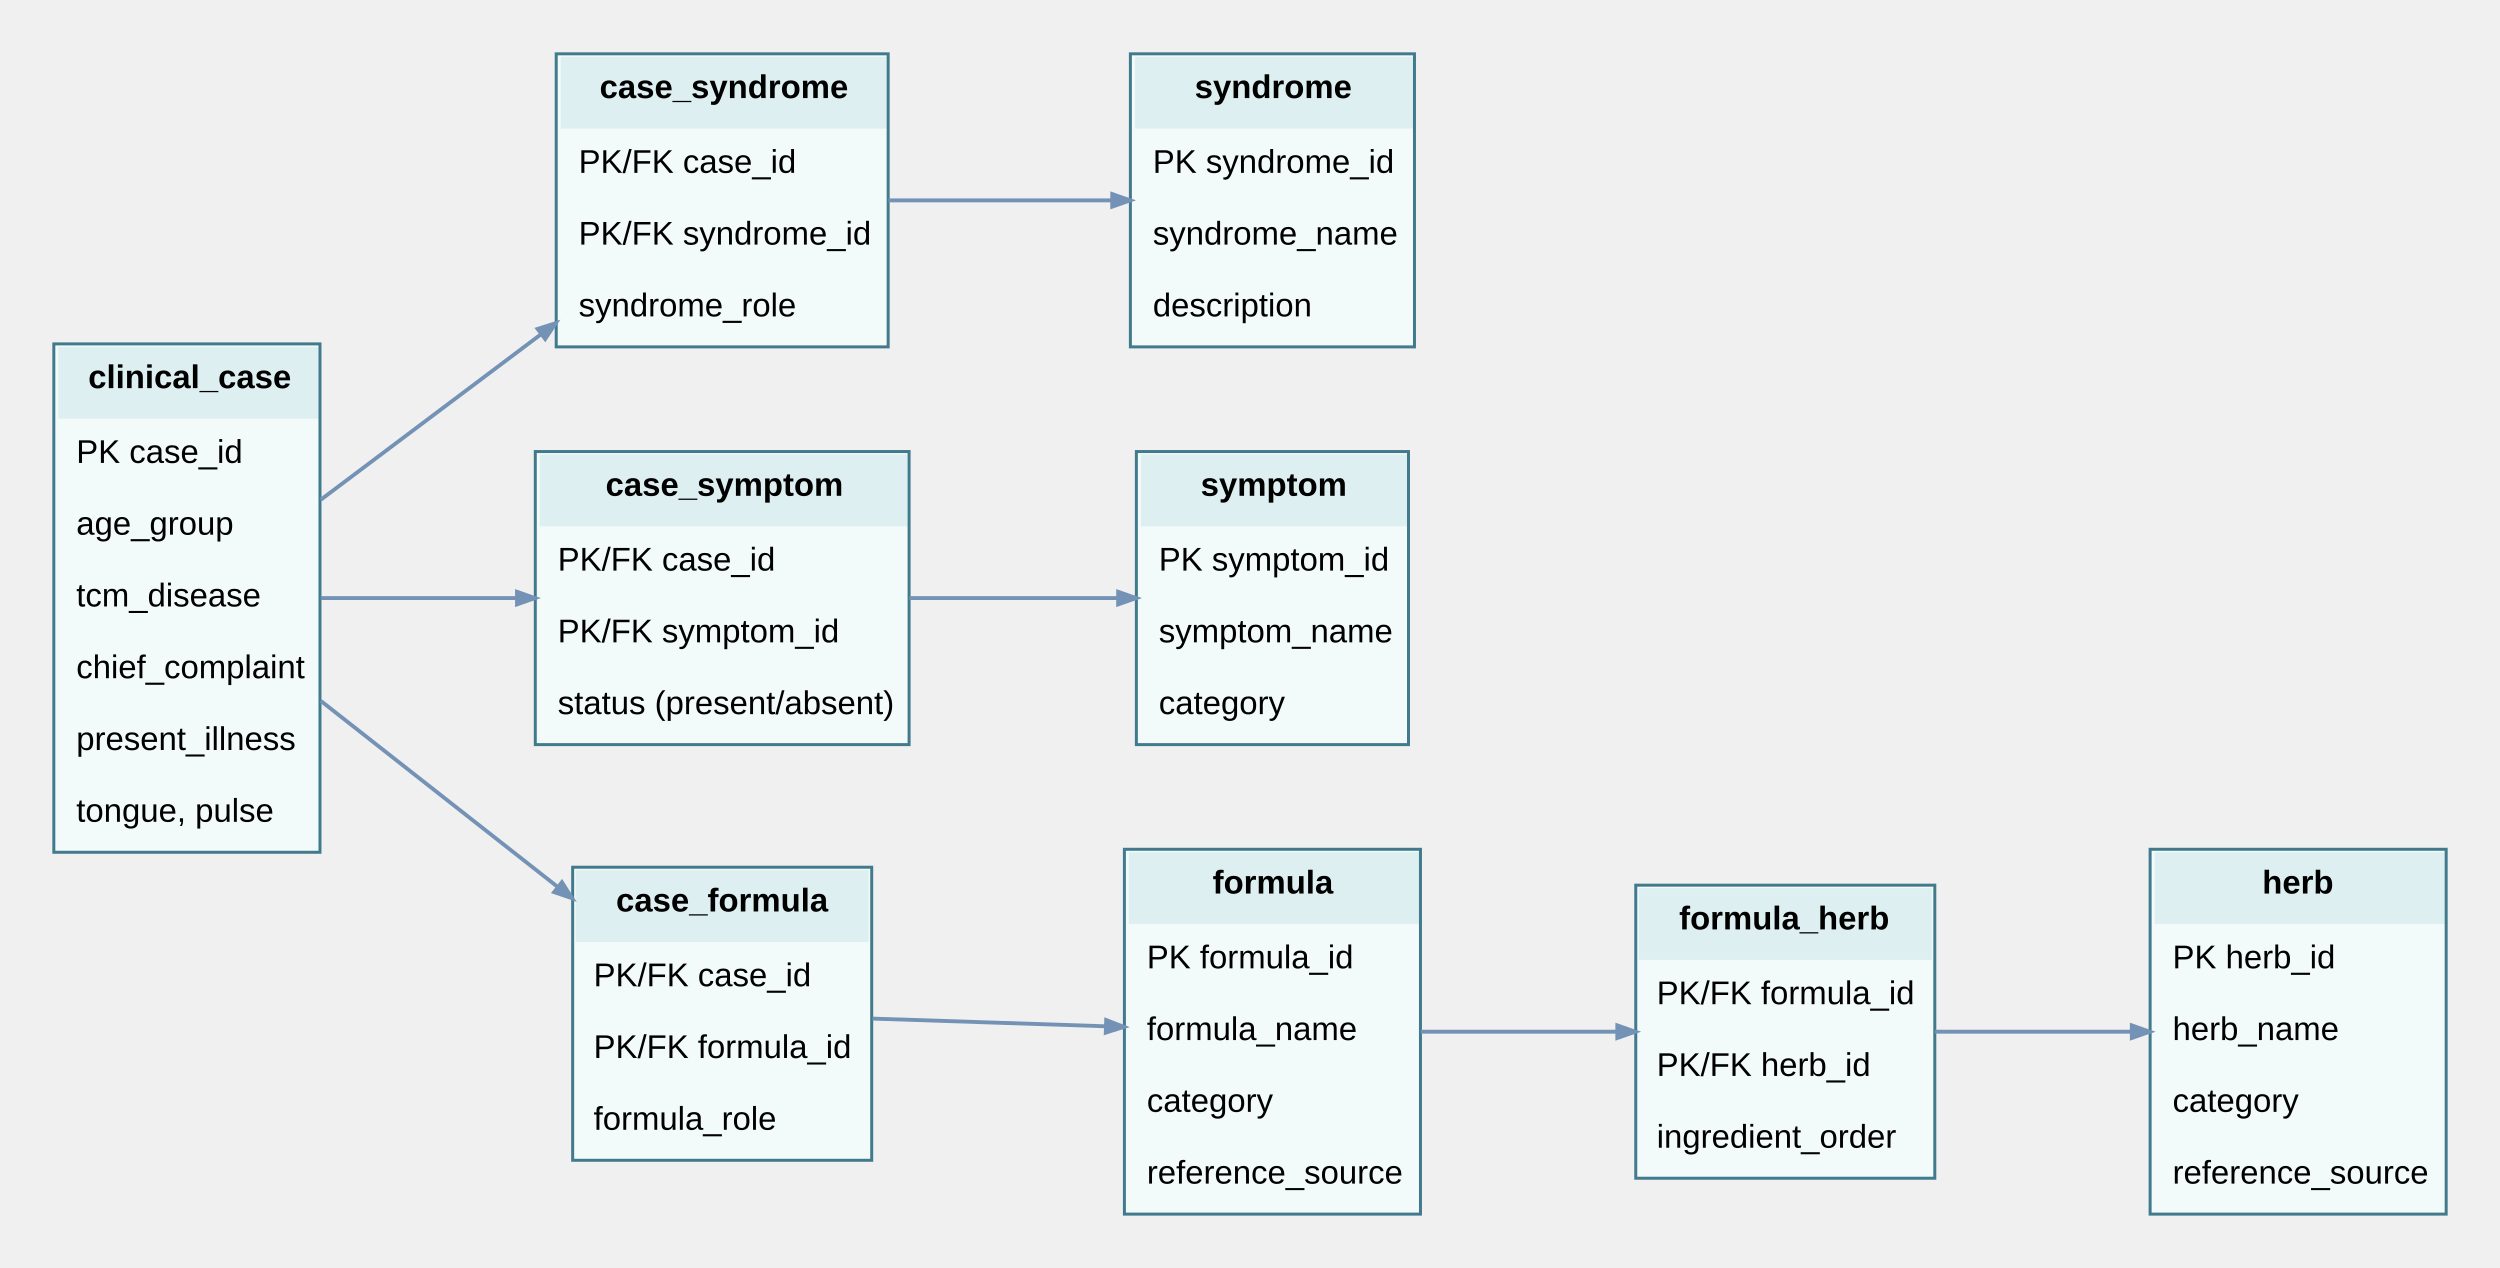
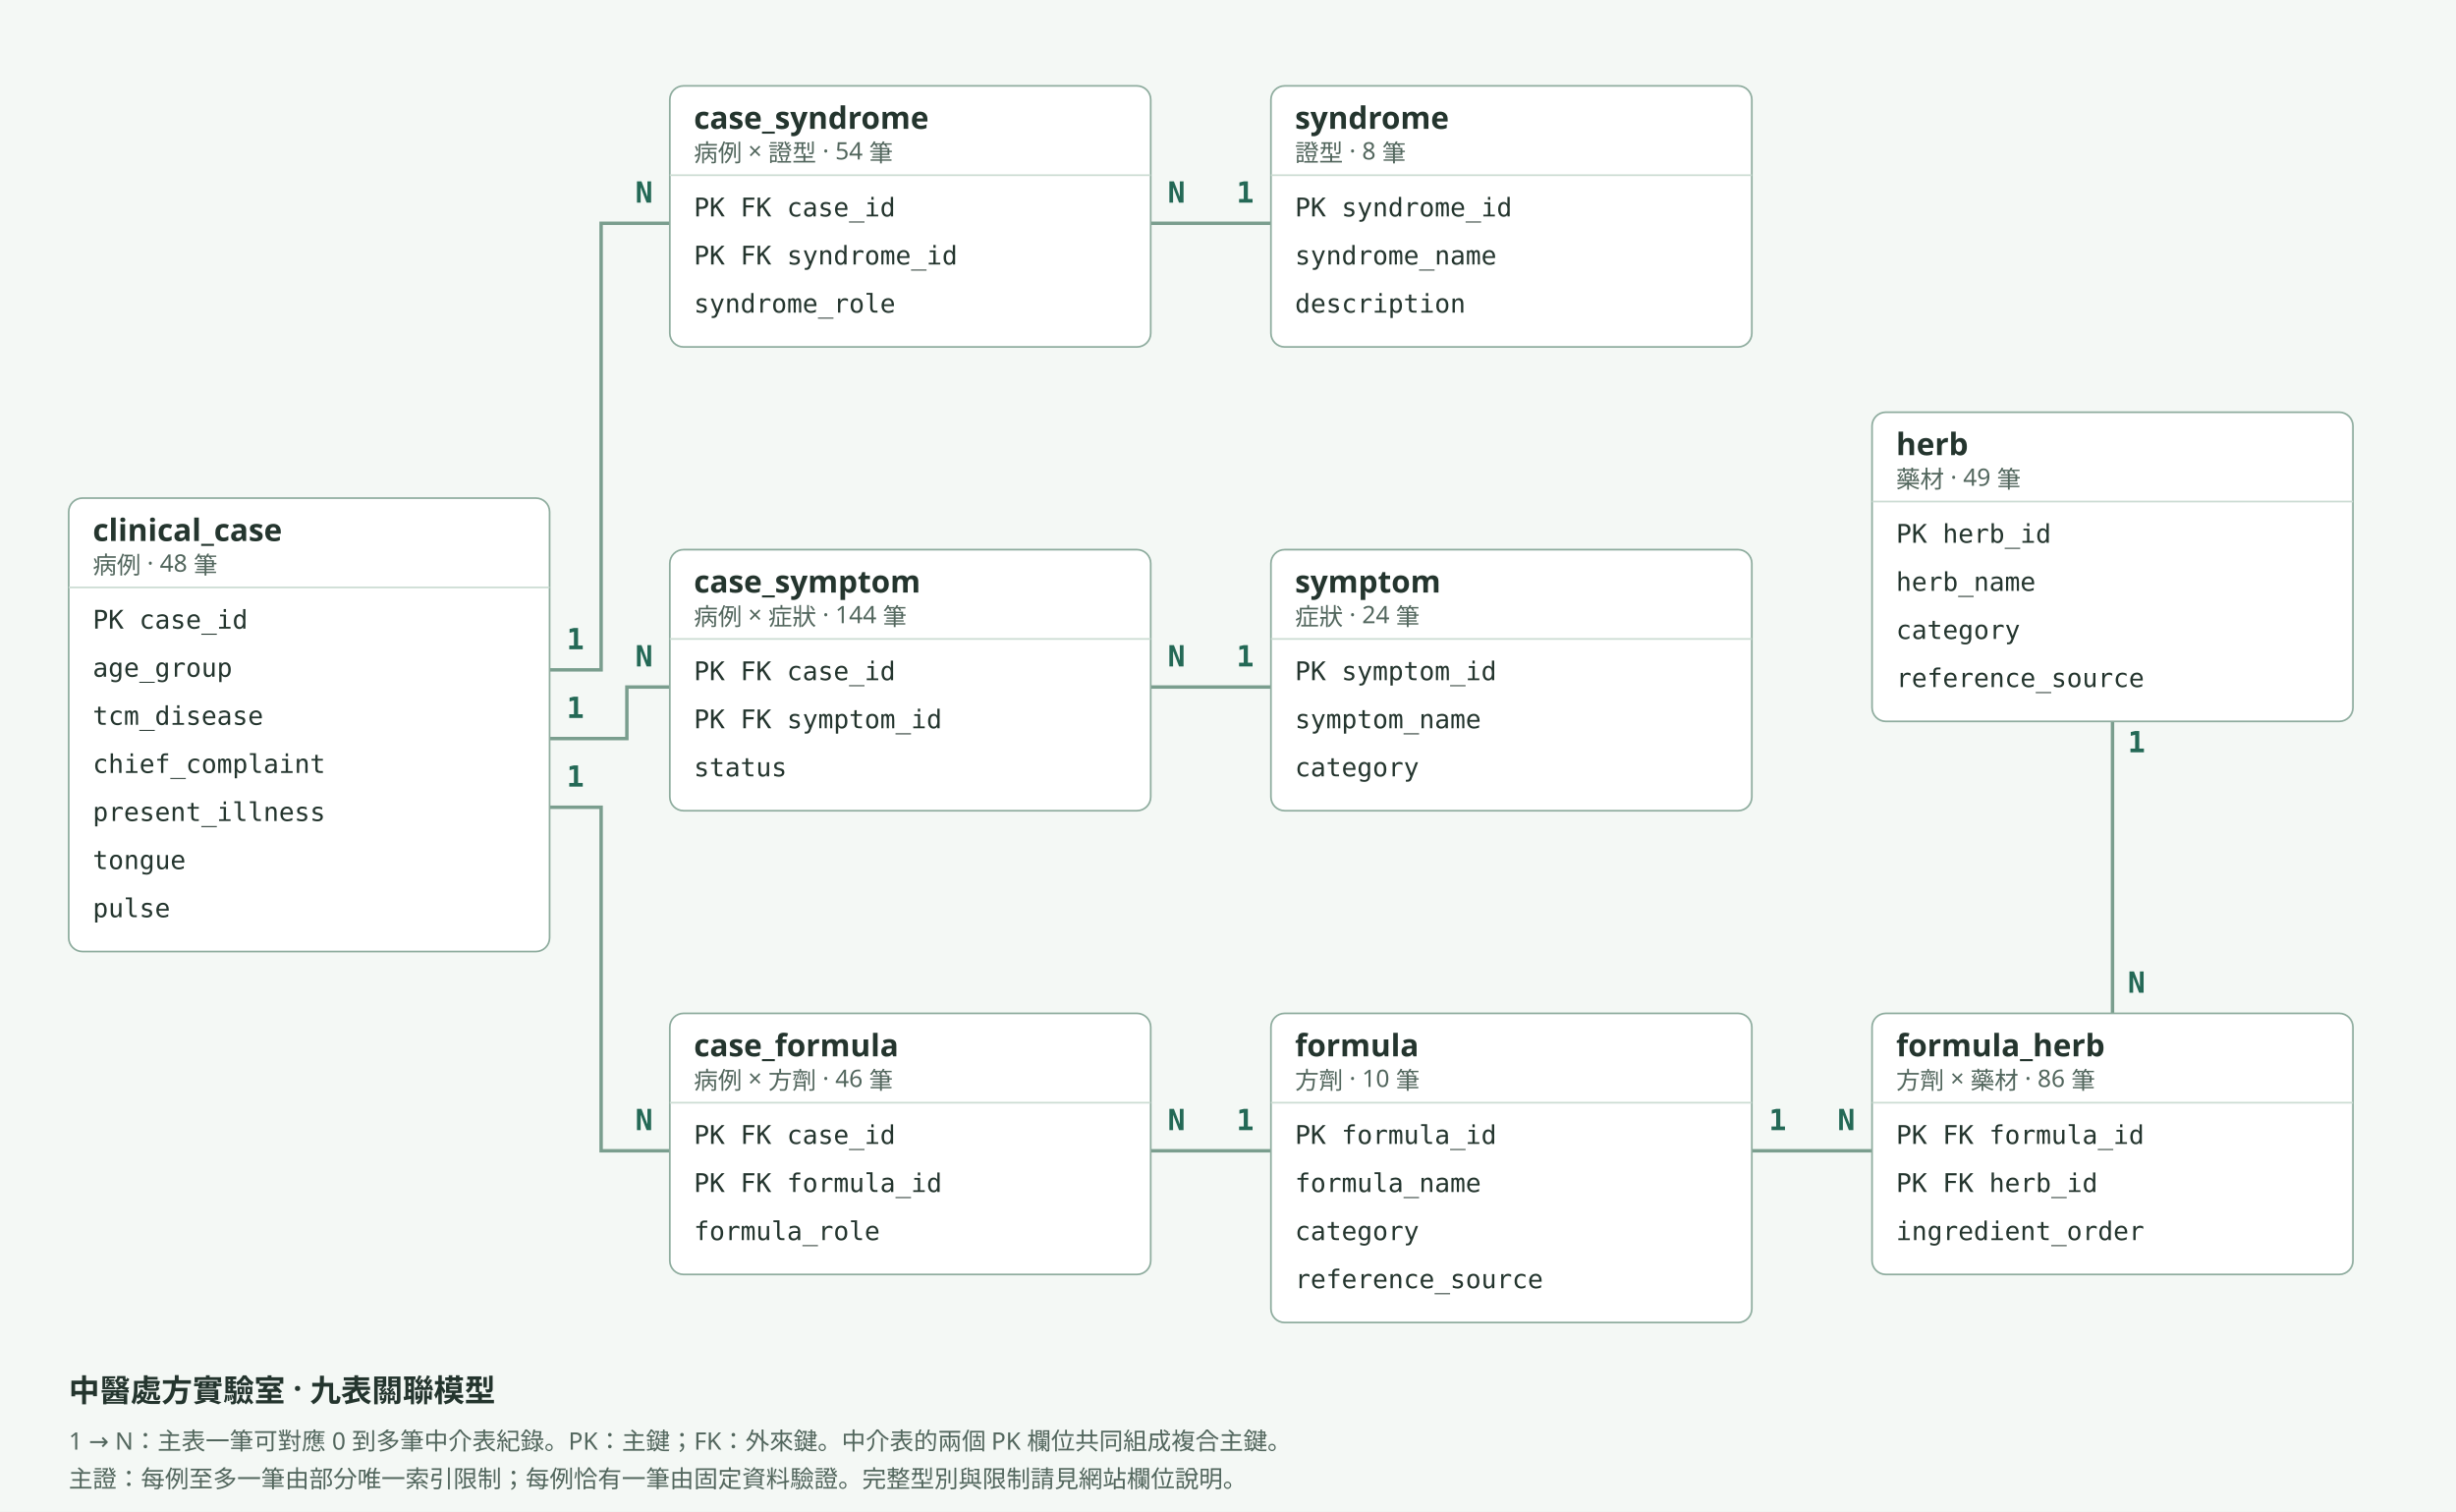
- <svg xmlns="http://www.w3.org/2000/svg" width="836pt" height="424pt" viewBox="0.00 0.00 836.00 424.00">
-   <g id="graph0" class="graph" transform="scale(1 1) rotate(0) translate(18 406)">
-     <g id="node1" class="node">
-       <polygon fill="#f3fafa" stroke="transparent" points="0,-121 0,-291 89,-291 89,-121 0,-121" />
-       <polygon fill="#ddeff0" stroke="transparent" points="1.5,-266 1.5,-290 88.5,-290 88.5,-266 1.5,-266" />
-       <text text-anchor="start" x="11.5" y="-276.2" font-family="Arial" font-weight="bold" font-size="11.00">clinical_case</text>
-       <text text-anchor="start" x="7.5" y="-251.2" font-family="Arial" font-size="11.00">PK case_id</text>
-       <text text-anchor="start" x="7.5" y="-227.2" font-family="Arial" font-size="11.00">age_group</text>
-       <text text-anchor="start" x="7.5" y="-203.2" font-family="Arial" font-size="11.00">tcm_disease</text>
-       <text text-anchor="start" x="7.5" y="-179.2" font-family="Arial" font-size="11.00">chief_complaint</text>
-       <text text-anchor="start" x="7.5" y="-155.2" font-family="Arial" font-size="11.00">present_illness</text>
-       <text text-anchor="start" x="7.5" y="-131.2" font-family="Arial" font-size="11.00">tongue, pulse</text>
-       <polygon fill="none" stroke="#407a8c" points="0,-121 0,-291 89,-291 89,-121 0,-121" />
-     </g>
-     <g id="node2" class="node">
-       <polygon fill="#f3fafa" stroke="transparent" points="168,-290 168,-388 279,-388 279,-290 168,-290" />
-       <polygon fill="#ddeff0" stroke="transparent" points="169.5,-363 169.5,-387 278.5,-387 278.5,-363 169.5,-363" />
-       <text text-anchor="start" x="182.5" y="-373.2" font-family="Arial" font-weight="bold" font-size="11.00">case_syndrome</text>
-       <text text-anchor="start" x="175.5" y="-348.2" font-family="Arial" font-size="11.00">PK/FK case_id</text>
-       <text text-anchor="start" x="175.5" y="-324.2" font-family="Arial" font-size="11.00">PK/FK syndrome_id</text>
-       <text text-anchor="start" x="175.5" y="-300.2" font-family="Arial" font-size="11.00">syndrome_role</text>
-       <polygon fill="none" stroke="#407a8c" points="168,-290 168,-388 279,-388 279,-290 168,-290" />
-     </g>
-     <g id="edge1" class="edge">
-       <path fill="none" stroke="#7492b5" stroke-width="1.3" d="M89.25,-238.88C111.43,-255.54 138.68,-276.02 162.76,-294.11" />
-       <polygon fill="#7492b5" stroke="#7492b5" stroke-width="1.3" points="161.79,-296.01 167.84,-297.93 164.31,-292.65 161.79,-296.01" />
-     </g>
-     <g id="node4" class="node">
-       <polygon fill="#f3fafa" stroke="transparent" points="161,-157 161,-255 286,-255 286,-157 161,-157" />
-       <polygon fill="#ddeff0" stroke="transparent" points="162.5,-230 162.5,-254 285.5,-254 285.5,-230 162.5,-230" />
-       <text text-anchor="start" x="184.5" y="-240.2" font-family="Arial" font-weight="bold" font-size="11.00">case_symptom</text>
-       <text text-anchor="start" x="168.5" y="-215.2" font-family="Arial" font-size="11.00">PK/FK case_id</text>
-       <text text-anchor="start" x="168.5" y="-191.2" font-family="Arial" font-size="11.00">PK/FK symptom_id</text>
-       <text text-anchor="start" x="168.5" y="-167.2" font-family="Arial" font-size="11.00">status (present/absent)</text>
-       <polygon fill="none" stroke="#407a8c" points="161,-157 161,-255 286,-255 286,-157 161,-157" />
-     </g>
-     <g id="edge3" class="edge">
-       <path fill="none" stroke="#7492b5" stroke-width="1.3" d="M89.25,-206C109,-206 132.77,-206 154.74,-206" />
-       <polygon fill="#7492b5" stroke="#7492b5" stroke-width="1.3" points="154.89,-208.1 160.89,-206 154.89,-203.9 154.89,-208.1" />
-     </g>
-     <g id="node6" class="node">
-       <polygon fill="#f3fafa" stroke="transparent" points="173.5,-18 173.5,-116 273.5,-116 273.5,-18 173.5,-18" />
-       <polygon fill="#ddeff0" stroke="transparent" points="174.5,-91 174.5,-115 272.5,-115 272.5,-91 174.5,-91" />
-       <text text-anchor="start" x="188" y="-101.2" font-family="Arial" font-weight="bold" font-size="11.00">case_formula</text>
-       <text text-anchor="start" x="180.5" y="-76.2" font-family="Arial" font-size="11.00">PK/FK case_id</text>
-       <text text-anchor="start" x="180.5" y="-52.2" font-family="Arial" font-size="11.00">PK/FK formula_id</text>
-       <text text-anchor="start" x="180.5" y="-28.2" font-family="Arial" font-size="11.00">formula_role</text>
-       <polygon fill="none" stroke="#407a8c" points="173.5,-18 173.5,-116 273.5,-116 273.5,-18 173.5,-18" />
-     </g>
-     <g id="edge5" class="edge">
-       <path fill="none" stroke="#7492b5" stroke-width="1.3" d="M89.25,-171.64C113.15,-152.87 142.96,-129.47 168.31,-109.55" />
-       <polygon fill="#7492b5" stroke="#7492b5" stroke-width="1.3" points="169.9,-110.98 173.32,-105.62 167.31,-107.67 169.9,-110.98" />
-     </g>
-     <g id="node3" class="node">
-       <polygon fill="#f3fafa" stroke="transparent" points="360,-290 360,-388 455,-388 455,-290 360,-290" />
-       <polygon fill="#ddeff0" stroke="transparent" points="361.5,-363 361.5,-387 454.5,-387 454.5,-363 361.5,-363" />
-       <text text-anchor="start" x="381.5" y="-373.2" font-family="Arial" font-weight="bold" font-size="11.00">syndrome</text>
-       <text text-anchor="start" x="367.5" y="-348.2" font-family="Arial" font-size="11.00">PK syndrome_id</text>
-       <text text-anchor="start" x="367.5" y="-324.2" font-family="Arial" font-size="11.00">syndrome_name</text>
-       <text text-anchor="start" x="367.5" y="-300.2" font-family="Arial" font-size="11.00">description</text>
-       <polygon fill="none" stroke="#407a8c" points="360,-290 360,-388 455,-388 455,-290 360,-290" />
-     </g>
-     <g id="edge2" class="edge">
-       <path fill="none" stroke="#7492b5" stroke-width="1.3" d="M279.11,-339C302.75,-339 330.32,-339 353.75,-339" />
-       <polygon fill="#7492b5" stroke="#7492b5" stroke-width="1.3" points="353.93,-341.1 359.93,-339 353.93,-336.9 353.93,-341.1" />
-     </g>
-     <g id="node5" class="node">
-       <polygon fill="#f3fafa" stroke="transparent" points="362,-157 362,-255 453,-255 453,-157 362,-157" />
-       <polygon fill="#ddeff0" stroke="transparent" points="363.5,-230 363.5,-254 452.5,-254 452.5,-230 363.5,-230" />
-       <text text-anchor="start" x="383.5" y="-240.2" font-family="Arial" font-weight="bold" font-size="11.00">symptom</text>
-       <text text-anchor="start" x="369.5" y="-215.2" font-family="Arial" font-size="11.00">PK symptom_id</text>
-       <text text-anchor="start" x="369.5" y="-191.2" font-family="Arial" font-size="11.00">symptom_name</text>
-       <text text-anchor="start" x="369.5" y="-167.2" font-family="Arial" font-size="11.00">category</text>
-       <polygon fill="none" stroke="#407a8c" points="362,-157 362,-255 453,-255 453,-157 362,-157" />
-     </g>
-     <g id="edge4" class="edge">
-       <path fill="none" stroke="#7492b5" stroke-width="1.3" d="M286.12,-206C308.74,-206 334.07,-206 355.64,-206" />
-       <polygon fill="#7492b5" stroke="#7492b5" stroke-width="1.3" points="355.91,-208.1 361.91,-206 355.91,-203.9 355.91,-208.1" />
-     </g>
-     <g id="node7" class="node">
-       <polygon fill="#f3fafa" stroke="transparent" points="358,0 358,-122 457,-122 457,0 358,0" />
-       <polygon fill="#ddeff0" stroke="transparent" points="359.5,-97 359.5,-121 456.5,-121 456.5,-97 359.5,-97" />
-       <text text-anchor="start" x="387.5" y="-107.2" font-family="Arial" font-weight="bold" font-size="11.00">formula</text>
-       <text text-anchor="start" x="365.5" y="-82.2" font-family="Arial" font-size="11.00">PK formula_id</text>
-       <text text-anchor="start" x="365.5" y="-58.2" font-family="Arial" font-size="11.00">formula_name</text>
-       <text text-anchor="start" x="365.5" y="-34.2" font-family="Arial" font-size="11.00">category</text>
-       <text text-anchor="start" x="365.5" y="-10.2" font-family="Arial" font-size="11.00">reference_source</text>
-       <polygon fill="none" stroke="#407a8c" points="358,0 358,-122 457,-122 457,0 358,0" />
-     </g>
-     <g id="edge6" class="edge">
-       <path fill="none" stroke="#7492b5" stroke-width="1.3" d="M273.75,-65.38C297.82,-64.58 326.86,-63.63 351.64,-62.81" />
-       <polygon fill="#7492b5" stroke="#7492b5" stroke-width="1.3" points="351.91,-64.9 357.84,-62.6 351.77,-60.7 351.91,-64.9" />
-     </g>
-     <g id="node8" class="node">
-       <polygon fill="#f3fafa" stroke="transparent" points="529,-12 529,-110 629,-110 629,-12 529,-12" />
-       <polygon fill="#ddeff0" stroke="transparent" points="530,-85 530,-109 628,-109 628,-85 530,-85" />
-       <text text-anchor="start" x="543.5" y="-95.2" font-family="Arial" font-weight="bold" font-size="11.00">formula_herb</text>
-       <text text-anchor="start" x="536" y="-70.2" font-family="Arial" font-size="11.00">PK/FK formula_id</text>
-       <text text-anchor="start" x="536" y="-46.2" font-family="Arial" font-size="11.00">PK/FK herb_id</text>
-       <text text-anchor="start" x="536" y="-22.2" font-family="Arial" font-size="11.00">ingredient_order</text>
-       <polygon fill="none" stroke="#407a8c" points="529,-12 529,-110 629,-110 629,-12 529,-12" />
-     </g>
-     <g id="edge7" class="edge">
-       <path fill="none" stroke="#7492b5" stroke-width="1.3" d="M457.07,-61C477.55,-61 501.5,-61 522.66,-61" />
-       <polygon fill="#7492b5" stroke="#7492b5" stroke-width="1.3" points="522.83,-63.1 528.83,-61 522.83,-58.9 522.83,-63.1" />
-     </g>
-     <g id="node9" class="node">
-       <polygon fill="#f3fafa" stroke="transparent" points="701,0 701,-122 800,-122 800,0 701,0" />
-       <polygon fill="#ddeff0" stroke="transparent" points="702.5,-97 702.5,-121 799.5,-121 799.5,-97 702.5,-97" />
-       <text text-anchor="start" x="738.5" y="-107.2" font-family="Arial" font-weight="bold" font-size="11.00">herb</text>
-       <text text-anchor="start" x="708.5" y="-82.2" font-family="Arial" font-size="11.00">PK herb_id</text>
-       <text text-anchor="start" x="708.5" y="-58.2" font-family="Arial" font-size="11.00">herb_name</text>
-       <text text-anchor="start" x="708.5" y="-34.2" font-family="Arial" font-size="11.00">category</text>
-       <text text-anchor="start" x="708.5" y="-10.2" font-family="Arial" font-size="11.00">reference_source</text>
-       <polygon fill="none" stroke="#407a8c" points="701,0 701,-122 800,-122 800,0 701,0" />
-     </g>
-     <g id="edge8" class="edge">
-       <path fill="none" stroke="#7492b5" stroke-width="1.3" d="M629.03,-61C649.58,-61 673.57,-61 694.71,-61" />
-       <polygon fill="#7492b5" stroke="#7492b5" stroke-width="1.3" points="694.88,-63.1 700.88,-61 694.88,-58.9 694.88,-63.1" />
-     </g>
+ <svg xmlns="http://www.w3.org/2000/svg" viewBox="0 0 1430 880" role="img" aria-labelledby="title desc">
+   <style>text{font-family:'Microsoft JhengHei',sans-serif;fill:#24352e}.name{font-size:18px;font-weight:600}.label{font-size:14px;fill:#52665d}.field{font-family:monospace;font-size:15px}.cardinality{font-family:monospace;font-size:17px;font-weight:700;fill:#246956}</style>
+   <rect width="1430" height="880" fill="#f4f8f5" />
+   <g>
+     <path d="M320 390 H350 V130 H390" fill="none" stroke="#7a9e8e" stroke-width="2" />
+     <text class="cardinality" x="335" y="378" text-anchor="middle">1</text>
+     <text class="cardinality" x="375" y="118" text-anchor="middle">N</text>
  </g>
+   <g>
+     <path d="M320 430 H365 V400 H390" fill="none" stroke="#7a9e8e" stroke-width="2" />
+     <text class="cardinality" x="335" y="418" text-anchor="middle">1</text>
+     <text class="cardinality" x="375" y="388" text-anchor="middle">N</text>
+   </g>
+   <g>
+     <path d="M320 470 H350 V670 H390" fill="none" stroke="#7a9e8e" stroke-width="2" />
+     <text class="cardinality" x="335" y="458" text-anchor="middle">1</text>
+     <text class="cardinality" x="375" y="658" text-anchor="middle">N</text>
+   </g>
+   <g>
+     <path d="M740 130 H670" fill="none" stroke="#7a9e8e" stroke-width="2" />
+     <text class="cardinality" x="725" y="118" text-anchor="middle">1</text>
+     <text class="cardinality" x="685" y="118" text-anchor="middle">N</text>
+   </g>
+   <g>
+     <path d="M740 400 H670" fill="none" stroke="#7a9e8e" stroke-width="2" />
+     <text class="cardinality" x="725" y="388" text-anchor="middle">1</text>
+     <text class="cardinality" x="685" y="388" text-anchor="middle">N</text>
+   </g>
+   <g>
+     <path d="M740 670 H670" fill="none" stroke="#7a9e8e" stroke-width="2" />
+     <text class="cardinality" x="725" y="658" text-anchor="middle">1</text>
+     <text class="cardinality" x="685" y="658" text-anchor="middle">N</text>
+   </g>
+   <g>
+     <path d="M1020 670 H1090" fill="none" stroke="#7a9e8e" stroke-width="2" />
+     <text class="cardinality" x="1035" y="658" text-anchor="middle">1</text>
+     <text class="cardinality" x="1075" y="658" text-anchor="middle">N</text>
+   </g>
+   <g>
+     <path d="M1230 420 V590" fill="none" stroke="#7a9e8e" stroke-width="2" />
+     <text class="cardinality" x="1244" y="438" text-anchor="middle">1</text>
+     <text class="cardinality" x="1244" y="578" text-anchor="middle">N</text>
+   </g>
+   <g transform="translate(40 290)">
+     <rect width="280" height="264" rx="8" fill="white" stroke="#8eac9e" />
+     <path d="M0 52 H280" stroke="#ccdcd3" />
+     <text class="name" x="14" y="25">clinical_case</text>
+     <text class="label" x="14" y="44">病例 · 48 筆</text>
+     <text class="field" x="14" y="76">PK case_id</text>
+     <text class="field" x="14" y="104">age_group</text>
+     <text class="field" x="14" y="132">tcm_disease</text>
+     <text class="field" x="14" y="160">chief_complaint</text>
+     <text class="field" x="14" y="188">present_illness</text>
+     <text class="field" x="14" y="216">tongue</text>
+     <text class="field" x="14" y="244">pulse</text>
+   </g>
+   <g transform="translate(740 50)">
+     <rect width="280" height="152" rx="8" fill="white" stroke="#8eac9e" />
+     <path d="M0 52 H280" stroke="#ccdcd3" />
+     <text class="name" x="14" y="25">syndrome</text>
+     <text class="label" x="14" y="44">證型 · 8 筆</text>
+     <text class="field" x="14" y="76">PK syndrome_id</text>
+     <text class="field" x="14" y="104">syndrome_name</text>
+     <text class="field" x="14" y="132">description</text>
+   </g>
+   <g transform="translate(390 50)">
+     <rect width="280" height="152" rx="8" fill="white" stroke="#8eac9e" />
+     <path d="M0 52 H280" stroke="#ccdcd3" />
+     <text class="name" x="14" y="25">case_syndrome</text>
+     <text class="label" x="14" y="44">病例 × 證型 · 54 筆</text>
+     <text class="field" x="14" y="76">PK FK case_id</text>
+     <text class="field" x="14" y="104">PK FK syndrome_id</text>
+     <text class="field" x="14" y="132">syndrome_role</text>
+   </g>
+   <g transform="translate(740 320)">
+     <rect width="280" height="152" rx="8" fill="white" stroke="#8eac9e" />
+     <path d="M0 52 H280" stroke="#ccdcd3" />
+     <text class="name" x="14" y="25">symptom</text>
+     <text class="label" x="14" y="44">症狀 · 24 筆</text>
+     <text class="field" x="14" y="76">PK symptom_id</text>
+     <text class="field" x="14" y="104">symptom_name</text>
+     <text class="field" x="14" y="132">category</text>
+   </g>
+   <g transform="translate(390 320)">
+     <rect width="280" height="152" rx="8" fill="white" stroke="#8eac9e" />
+     <path d="M0 52 H280" stroke="#ccdcd3" />
+     <text class="name" x="14" y="25">case_symptom</text>
+     <text class="label" x="14" y="44">病例 × 症狀 · 144 筆</text>
+     <text class="field" x="14" y="76">PK FK case_id</text>
+     <text class="field" x="14" y="104">PK FK symptom_id</text>
+     <text class="field" x="14" y="132">status</text>
+   </g>
+   <g transform="translate(740 590)">
+     <rect width="280" height="180" rx="8" fill="white" stroke="#8eac9e" />
+     <path d="M0 52 H280" stroke="#ccdcd3" />
+     <text class="name" x="14" y="25">formula</text>
+     <text class="label" x="14" y="44">方劑 · 10 筆</text>
+     <text class="field" x="14" y="76">PK formula_id</text>
+     <text class="field" x="14" y="104">formula_name</text>
+     <text class="field" x="14" y="132">category</text>
+     <text class="field" x="14" y="160">reference_source</text>
+   </g>
+   <g transform="translate(1090 240)">
+     <rect width="280" height="180" rx="8" fill="white" stroke="#8eac9e" />
+     <path d="M0 52 H280" stroke="#ccdcd3" />
+     <text class="name" x="14" y="25">herb</text>
+     <text class="label" x="14" y="44">藥材 · 49 筆</text>
+     <text class="field" x="14" y="76">PK herb_id</text>
+     <text class="field" x="14" y="104">herb_name</text>
+     <text class="field" x="14" y="132">category</text>
+     <text class="field" x="14" y="160">reference_source</text>
+   </g>
+   <g transform="translate(1090 590)">
+     <rect width="280" height="152" rx="8" fill="white" stroke="#8eac9e" />
+     <path d="M0 52 H280" stroke="#ccdcd3" />
+     <text class="name" x="14" y="25">formula_herb</text>
+     <text class="label" x="14" y="44">方劑 × 藥材 · 86 筆</text>
+     <text class="field" x="14" y="76">PK FK formula_id</text>
+     <text class="field" x="14" y="104">PK FK herb_id</text>
+     <text class="field" x="14" y="132">ingredient_order</text>
+   </g>
+   <g transform="translate(390 590)">
+     <rect width="280" height="152" rx="8" fill="white" stroke="#8eac9e" />
+     <path d="M0 52 H280" stroke="#ccdcd3" />
+     <text class="name" x="14" y="25">case_formula</text>
+     <text class="label" x="14" y="44">病例 × 方劑 · 46 筆</text>
+     <text class="field" x="14" y="76">PK FK case_id</text>
+     <text class="field" x="14" y="104">PK FK formula_id</text>
+     <text class="field" x="14" y="132">formula_role</text>
+   </g>
+   <text x="40" y="816" class="name">中醫處方實驗室 · 九表關聯模型</text>
+   <text x="40" y="844" class="label">1 → N：主表一筆可對應 0 到多筆中介表紀錄。PK：主鍵；FK：外來鍵。中介表的兩個 PK 欄位共同組成複合主鍵。</text>
+   <text x="40" y="866" class="label">主證：每例至多一筆由部分唯一索引限制；每例恰有一筆由固定資料驗證。完整型別與限制請見網站欄位說明。</text>
</svg>
